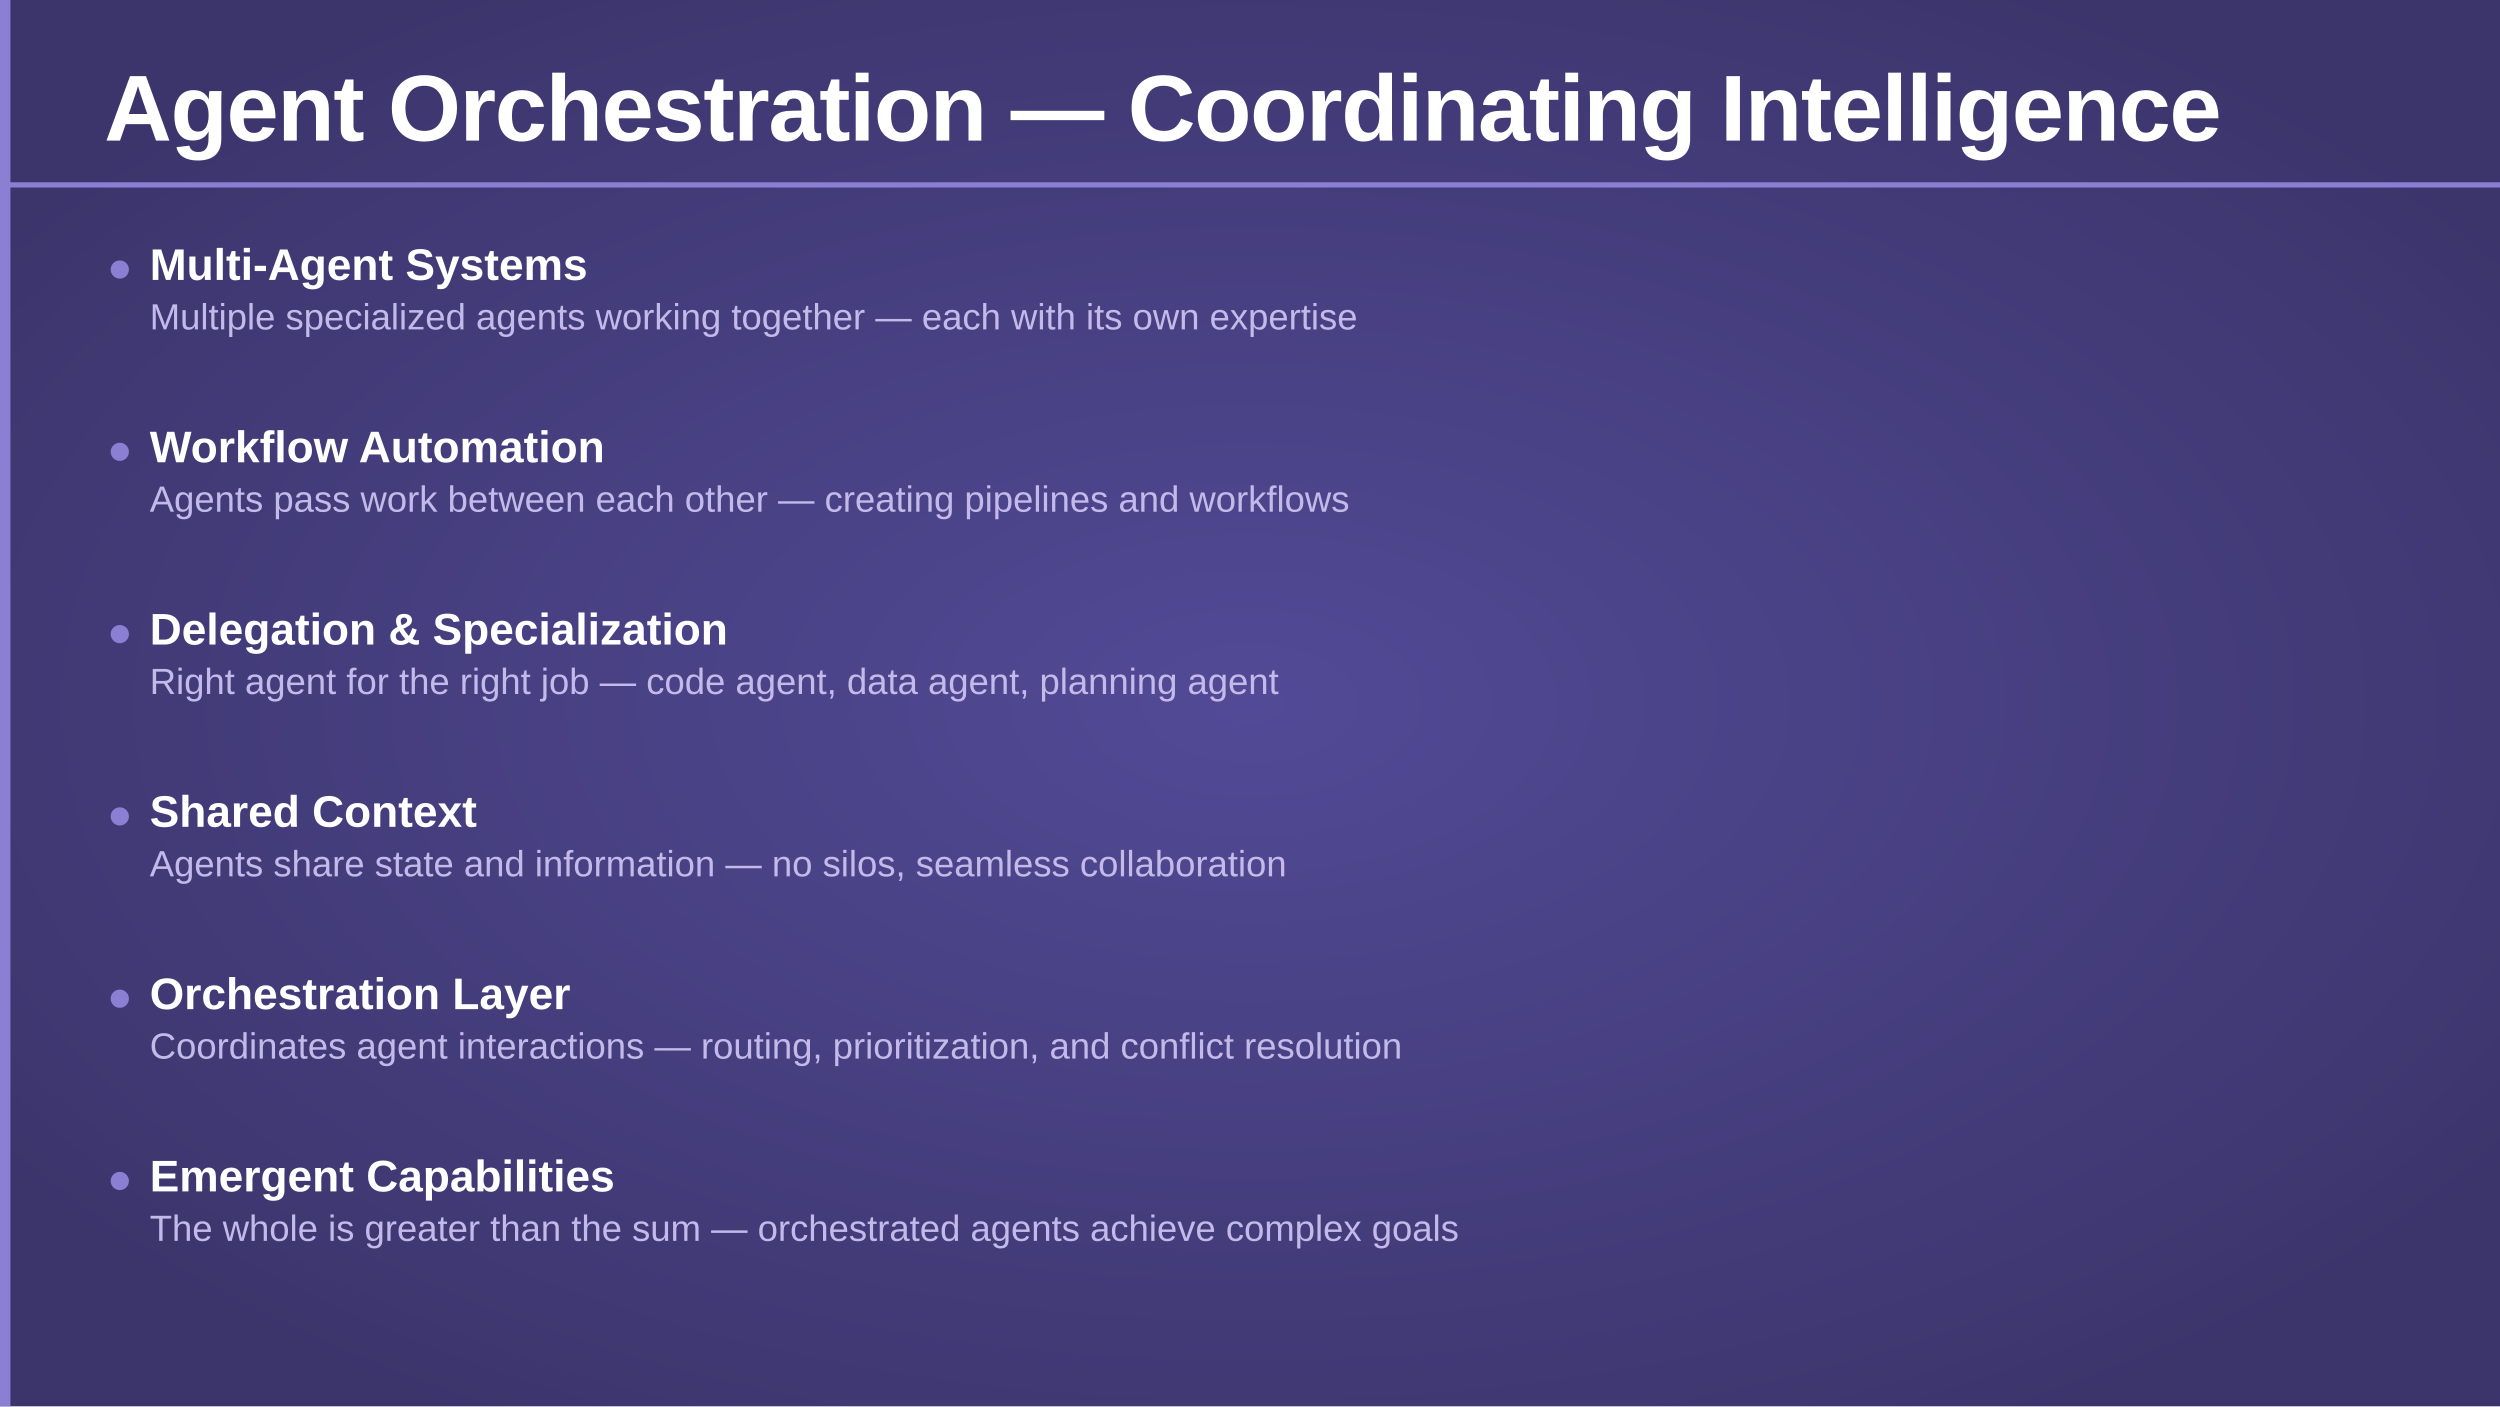
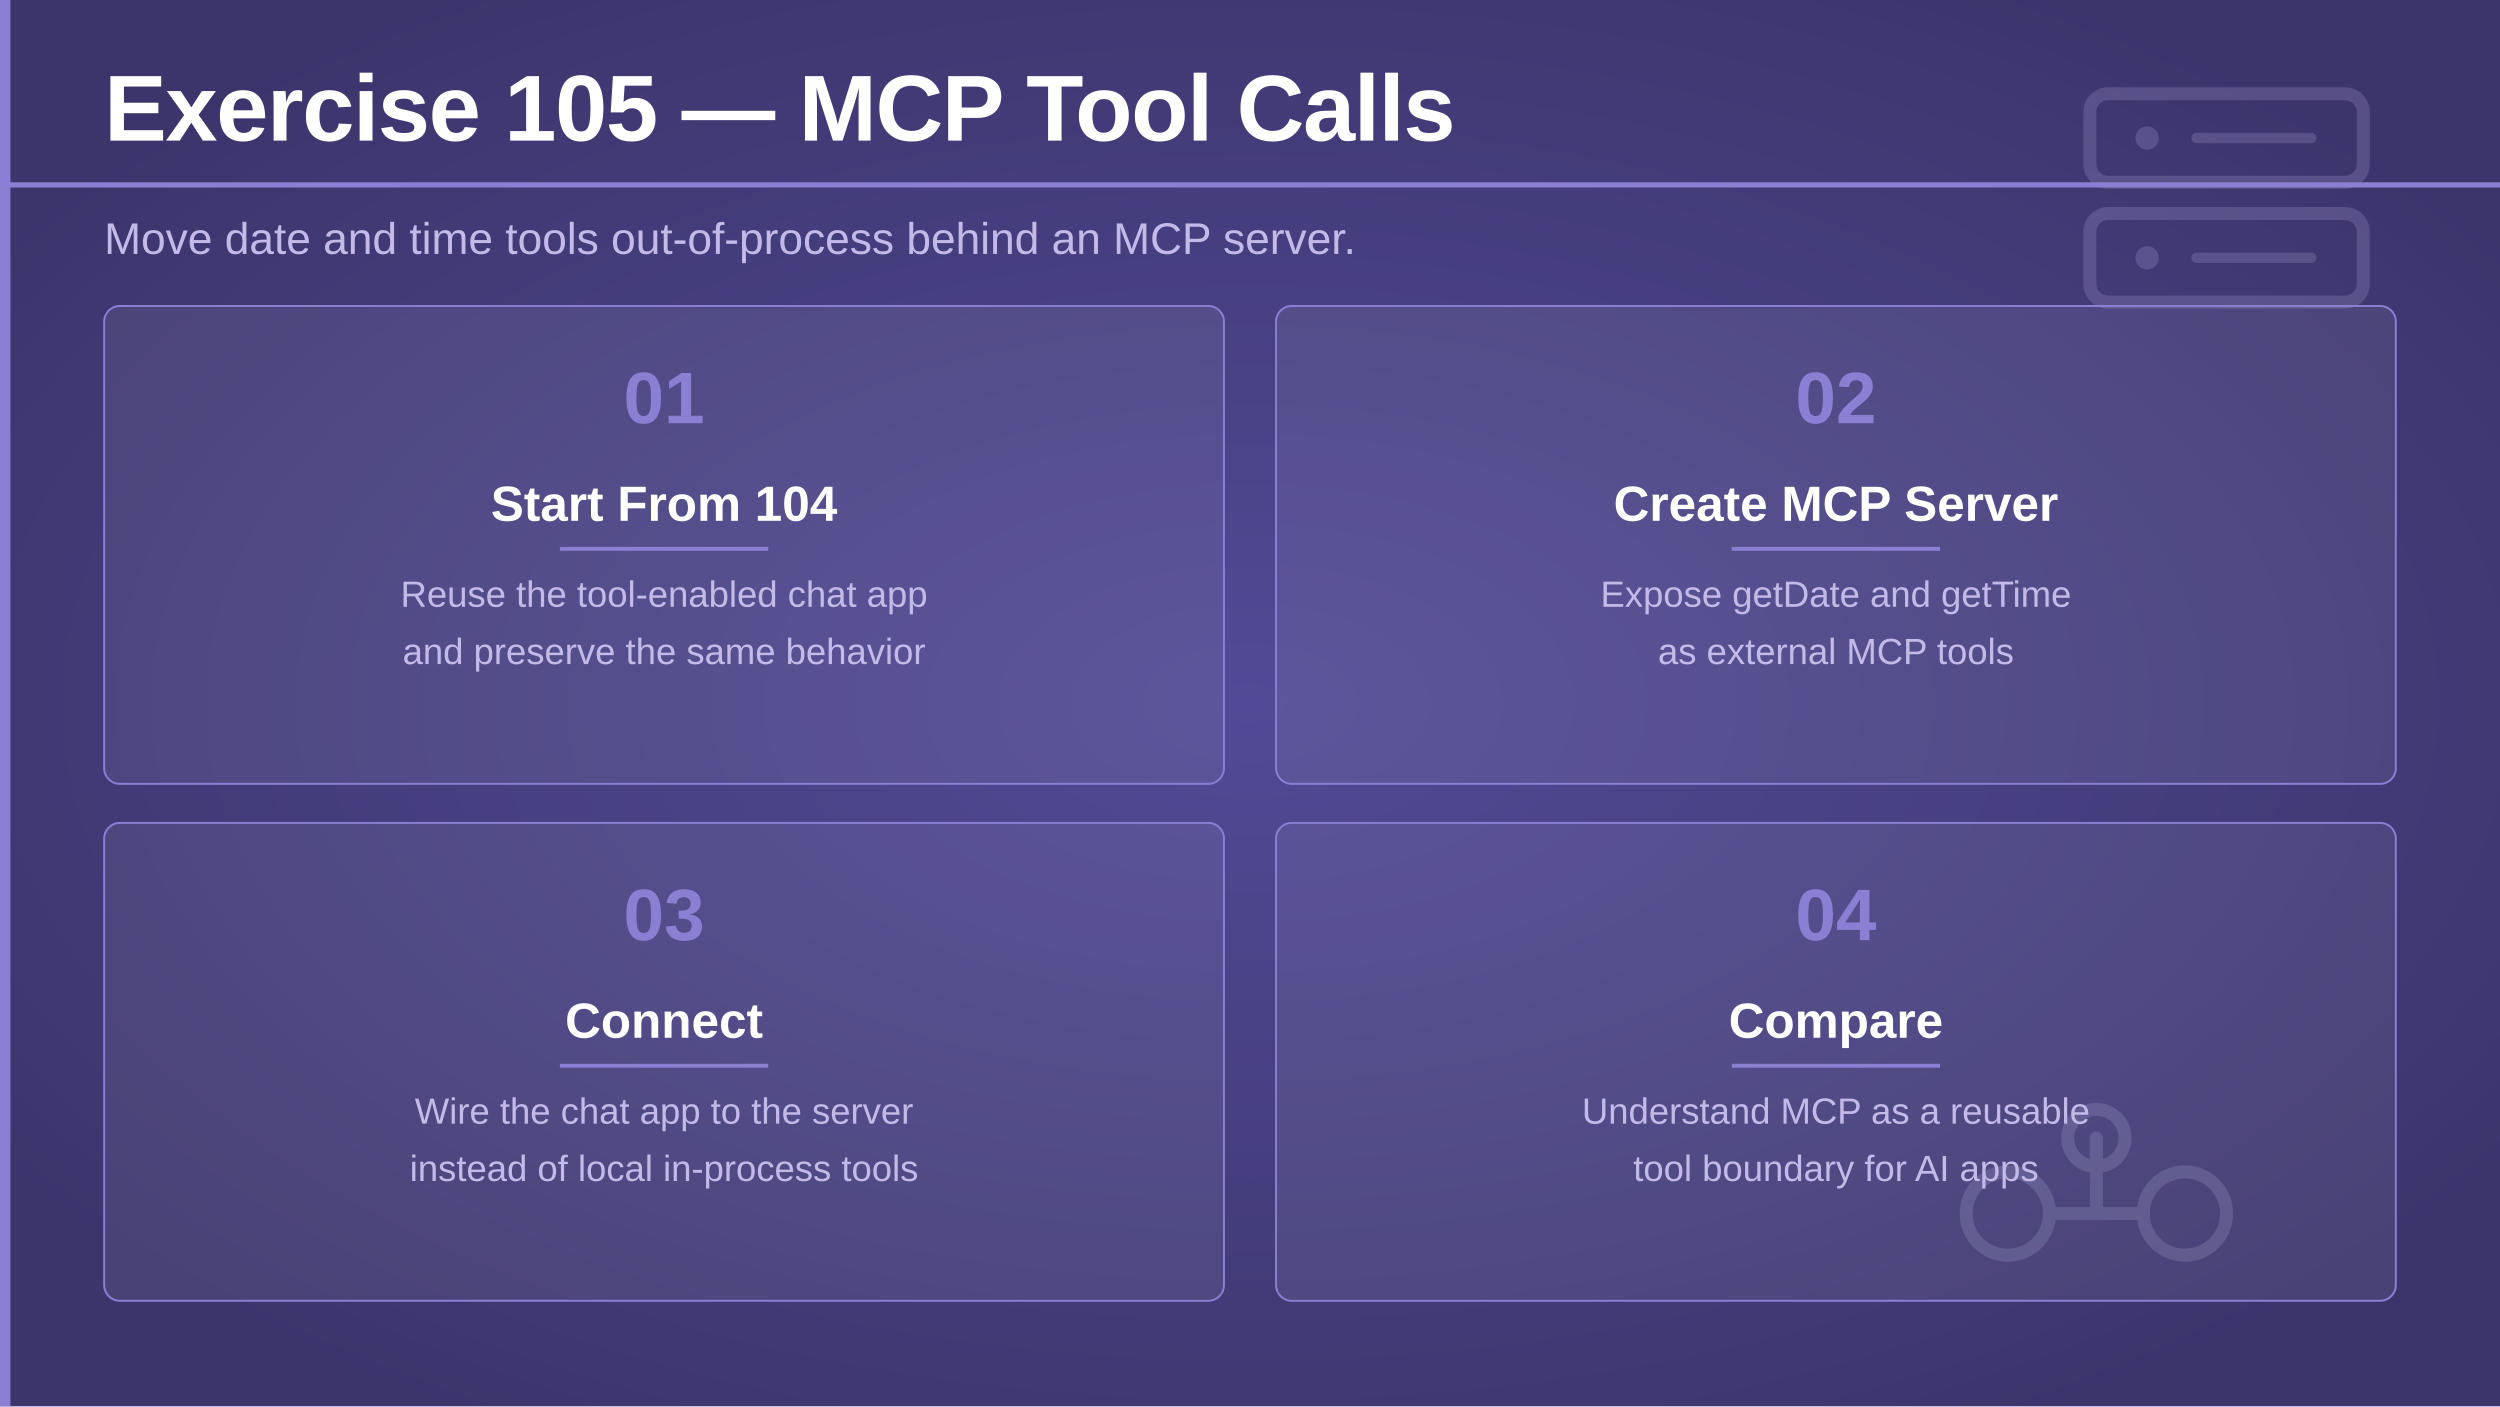
<svg xmlns="http://www.w3.org/2000/svg" viewBox="0 0 1920 1080" width="1920" height="1080">
  <defs>
    <radialGradient id="bgGlow" cx="50%" cy="50%" r="60%">
      <stop offset="0%" stop-color="#524a96" stop-opacity="1" />
      <stop offset="100%" stop-color="#3c356c" stop-opacity="1" />
    </radialGradient>
  </defs>
  <rect width="1920" height="1080" fill="url(#bgGlow)" />
  <rect x="0" y="0" width="8" height="1080" fill="#8b7fd4" />
-   <text x="80" y="108" font-family="'Segoe UI', 'Helvetica Neue', Arial, sans-serif" font-size="72" font-weight="700" fill="#ffffff" letter-spacing="-1">Agent Orchestration — Coordinating Intelligence</text>
+   <g transform="translate(1605 72)" opacity="0.2">
+     <rect x="0" y="0" width="210" height="68" rx="14" fill="none" stroke="#c4baea" stroke-width="10" />
+     <rect x="0" y="92" width="210" height="68" rx="14" fill="none" stroke="#c4baea" stroke-width="10" />
+     <circle cx="44" cy="34" r="9" fill="#c4baea" />
+     <circle cx="44" cy="126" r="9" fill="#c4baea" />
+     <line x1="82" y1="34" x2="170" y2="34" stroke="#c4baea" stroke-width="8" stroke-linecap="round" />
+     <line x1="82" y1="126" x2="170" y2="126" stroke="#c4baea" stroke-width="8" stroke-linecap="round" />
+   </g>
+   <g transform="translate(1500 842)" opacity="0.18">
+     <circle cx="42" cy="90" r="32" fill="none" stroke="#c4baea" stroke-width="10" />
+     <circle cx="178" cy="90" r="32" fill="none" stroke="#c4baea" stroke-width="10" />
+     <line x1="74" y1="90" x2="146" y2="90" stroke="#c4baea" stroke-width="10" stroke-linecap="round" />
+     <line x1="110" y1="90" x2="110" y2="32" stroke="#c4baea" stroke-width="10" stroke-linecap="round" />
+     <circle cx="110" cy="32" r="22" fill="none" stroke="#c4baea" stroke-width="10" />
+   </g>
+   <text x="80" y="108" font-family="'Segoe UI', 'Helvetica Neue', Arial, sans-serif" font-size="72" font-weight="700" fill="#ffffff" letter-spacing="-1">Exercise 105 — MCP Tool Calls</text>
  <rect x="0" y="140" width="1920" height="4" fill="#8b7fd4" />
-   <circle cx="92" cy="207" r="7" fill="#8b7fd4" />
-   <text x="115" y="215" font-family="'Segoe UI', 'Helvetica Neue', Arial, sans-serif" font-size="34" font-weight="600" fill="#ffffff">Multi-Agent Systems</text>
-   <text x="115" y="253" font-family="'Segoe UI', 'Helvetica Neue', Arial, sans-serif" font-size="28" font-weight="300" fill="#c4baea">Multiple specialized agents working together — each with its own expertise</text>
-   <circle cx="92" cy="347" r="7" fill="#8b7fd4" />
-   <text x="115" y="355" font-family="'Segoe UI', 'Helvetica Neue', Arial, sans-serif" font-size="34" font-weight="600" fill="#ffffff">Workflow Automation</text>
-   <text x="115" y="393" font-family="'Segoe UI', 'Helvetica Neue', Arial, sans-serif" font-size="28" font-weight="300" fill="#c4baea">Agents pass work between each other — creating pipelines and workflows</text>
-   <circle cx="92" cy="487" r="7" fill="#8b7fd4" />
-   <text x="115" y="495" font-family="'Segoe UI', 'Helvetica Neue', Arial, sans-serif" font-size="34" font-weight="600" fill="#ffffff">Delegation &amp; Specialization</text>
-   <text x="115" y="533" font-family="'Segoe UI', 'Helvetica Neue', Arial, sans-serif" font-size="28" font-weight="300" fill="#c4baea">Right agent for the right job — code agent, data agent, planning agent</text>
-   <circle cx="92" cy="627" r="7" fill="#8b7fd4" />
-   <text x="115" y="635" font-family="'Segoe UI', 'Helvetica Neue', Arial, sans-serif" font-size="34" font-weight="600" fill="#ffffff">Shared Context</text>
-   <text x="115" y="673" font-family="'Segoe UI', 'Helvetica Neue', Arial, sans-serif" font-size="28" font-weight="300" fill="#c4baea">Agents share state and information — no silos, seamless collaboration</text>
-   <circle cx="92" cy="767" r="7" fill="#8b7fd4" />
-   <text x="115" y="775" font-family="'Segoe UI', 'Helvetica Neue', Arial, sans-serif" font-size="34" font-weight="600" fill="#ffffff">Orchestration Layer</text>
-   <text x="115" y="813" font-family="'Segoe UI', 'Helvetica Neue', Arial, sans-serif" font-size="28" font-weight="300" fill="#c4baea">Coordinates agent interactions — routing, prioritization, and conflict resolution</text>
-   <circle cx="92" cy="907" r="7" fill="#8b7fd4" />
-   <text x="115" y="915" font-family="'Segoe UI', 'Helvetica Neue', Arial, sans-serif" font-size="34" font-weight="600" fill="#ffffff">Emergent Capabilities</text>
-   <text x="115" y="953" font-family="'Segoe UI', 'Helvetica Neue', Arial, sans-serif" font-size="28" font-weight="300" fill="#c4baea">The whole is greater than the sum — orchestrated agents achieve complex goals</text>
+   <text x="80" y="195" font-family="'Segoe UI', 'Helvetica Neue', Arial, sans-serif" font-size="34" font-weight="300" fill="#c4baea">
+     Move date and time tools out-of-process behind an MCP server.
+   </text>
+   <rect x="80" y="235" width="860" height="367" rx="12" fill="#ffffff" fill-opacity="0.07" stroke="#8b7fd4" stroke-width="1.5" />
+   <text x="510" y="325" text-anchor="middle" font-family="'Segoe UI', 'Helvetica Neue', Arial, sans-serif" font-size="56" font-weight="700" fill="#8b7fd4">01</text>
+   <text x="510" y="400" text-anchor="middle" font-family="'Segoe UI', 'Helvetica Neue', Arial, sans-serif" font-size="38" font-weight="600" fill="#ffffff">Start From 104</text>
+   <rect x="430" y="420" width="160" height="3" fill="#8b7fd4" />
+   <text x="510" y="466" text-anchor="middle" font-family="'Segoe UI', 'Helvetica Neue', Arial, sans-serif" font-size="28" font-weight="300" fill="#c4baea">Reuse the tool-enabled chat app</text>
+   <text x="510" y="510" text-anchor="middle" font-family="'Segoe UI', 'Helvetica Neue', Arial, sans-serif" font-size="28" font-weight="300" fill="#c4baea">and preserve the same behavior</text>
+   <rect x="980" y="235" width="860" height="367" rx="12" fill="#ffffff" fill-opacity="0.07" stroke="#8b7fd4" stroke-width="1.5" />
+   <text x="1410" y="325" text-anchor="middle" font-family="'Segoe UI', 'Helvetica Neue', Arial, sans-serif" font-size="56" font-weight="700" fill="#8b7fd4">02</text>
+   <text x="1410" y="400" text-anchor="middle" font-family="'Segoe UI', 'Helvetica Neue', Arial, sans-serif" font-size="38" font-weight="600" fill="#ffffff">Create MCP Server</text>
+   <rect x="1330" y="420" width="160" height="3" fill="#8b7fd4" />
+   <text x="1410" y="466" text-anchor="middle" font-family="'Segoe UI', 'Helvetica Neue', Arial, sans-serif" font-size="28" font-weight="300" fill="#c4baea">Expose getDate and getTime</text>
+   <text x="1410" y="510" text-anchor="middle" font-family="'Segoe UI', 'Helvetica Neue', Arial, sans-serif" font-size="28" font-weight="300" fill="#c4baea">as external MCP tools</text>
+   <rect x="80" y="632" width="860" height="367" rx="12" fill="#ffffff" fill-opacity="0.07" stroke="#8b7fd4" stroke-width="1.5" />
+   <text x="510" y="722" text-anchor="middle" font-family="'Segoe UI', 'Helvetica Neue', Arial, sans-serif" font-size="56" font-weight="700" fill="#8b7fd4">03</text>
+   <text x="510" y="797" text-anchor="middle" font-family="'Segoe UI', 'Helvetica Neue', Arial, sans-serif" font-size="38" font-weight="600" fill="#ffffff">Connect</text>
+   <rect x="430" y="817" width="160" height="3" fill="#8b7fd4" />
+   <text x="510" y="863" text-anchor="middle" font-family="'Segoe UI', 'Helvetica Neue', Arial, sans-serif" font-size="28" font-weight="300" fill="#c4baea">Wire the chat app to the server</text>
+   <text x="510" y="907" text-anchor="middle" font-family="'Segoe UI', 'Helvetica Neue', Arial, sans-serif" font-size="28" font-weight="300" fill="#c4baea">instead of local in-process tools</text>
+   <rect x="980" y="632" width="860" height="367" rx="12" fill="#ffffff" fill-opacity="0.07" stroke="#8b7fd4" stroke-width="1.5" />
+   <text x="1410" y="722" text-anchor="middle" font-family="'Segoe UI', 'Helvetica Neue', Arial, sans-serif" font-size="56" font-weight="700" fill="#8b7fd4">04</text>
+   <text x="1410" y="797" text-anchor="middle" font-family="'Segoe UI', 'Helvetica Neue', Arial, sans-serif" font-size="38" font-weight="600" fill="#ffffff">Compare</text>
+   <rect x="1330" y="817" width="160" height="3" fill="#8b7fd4" />
+   <text x="1410" y="863" text-anchor="middle" font-family="'Segoe UI', 'Helvetica Neue', Arial, sans-serif" font-size="28" font-weight="300" fill="#c4baea">Understand MCP as a reusable</text>
+   <text x="1410" y="907" text-anchor="middle" font-family="'Segoe UI', 'Helvetica Neue', Arial, sans-serif" font-size="28" font-weight="300" fill="#c4baea">tool boundary for AI apps</text>
</svg>
